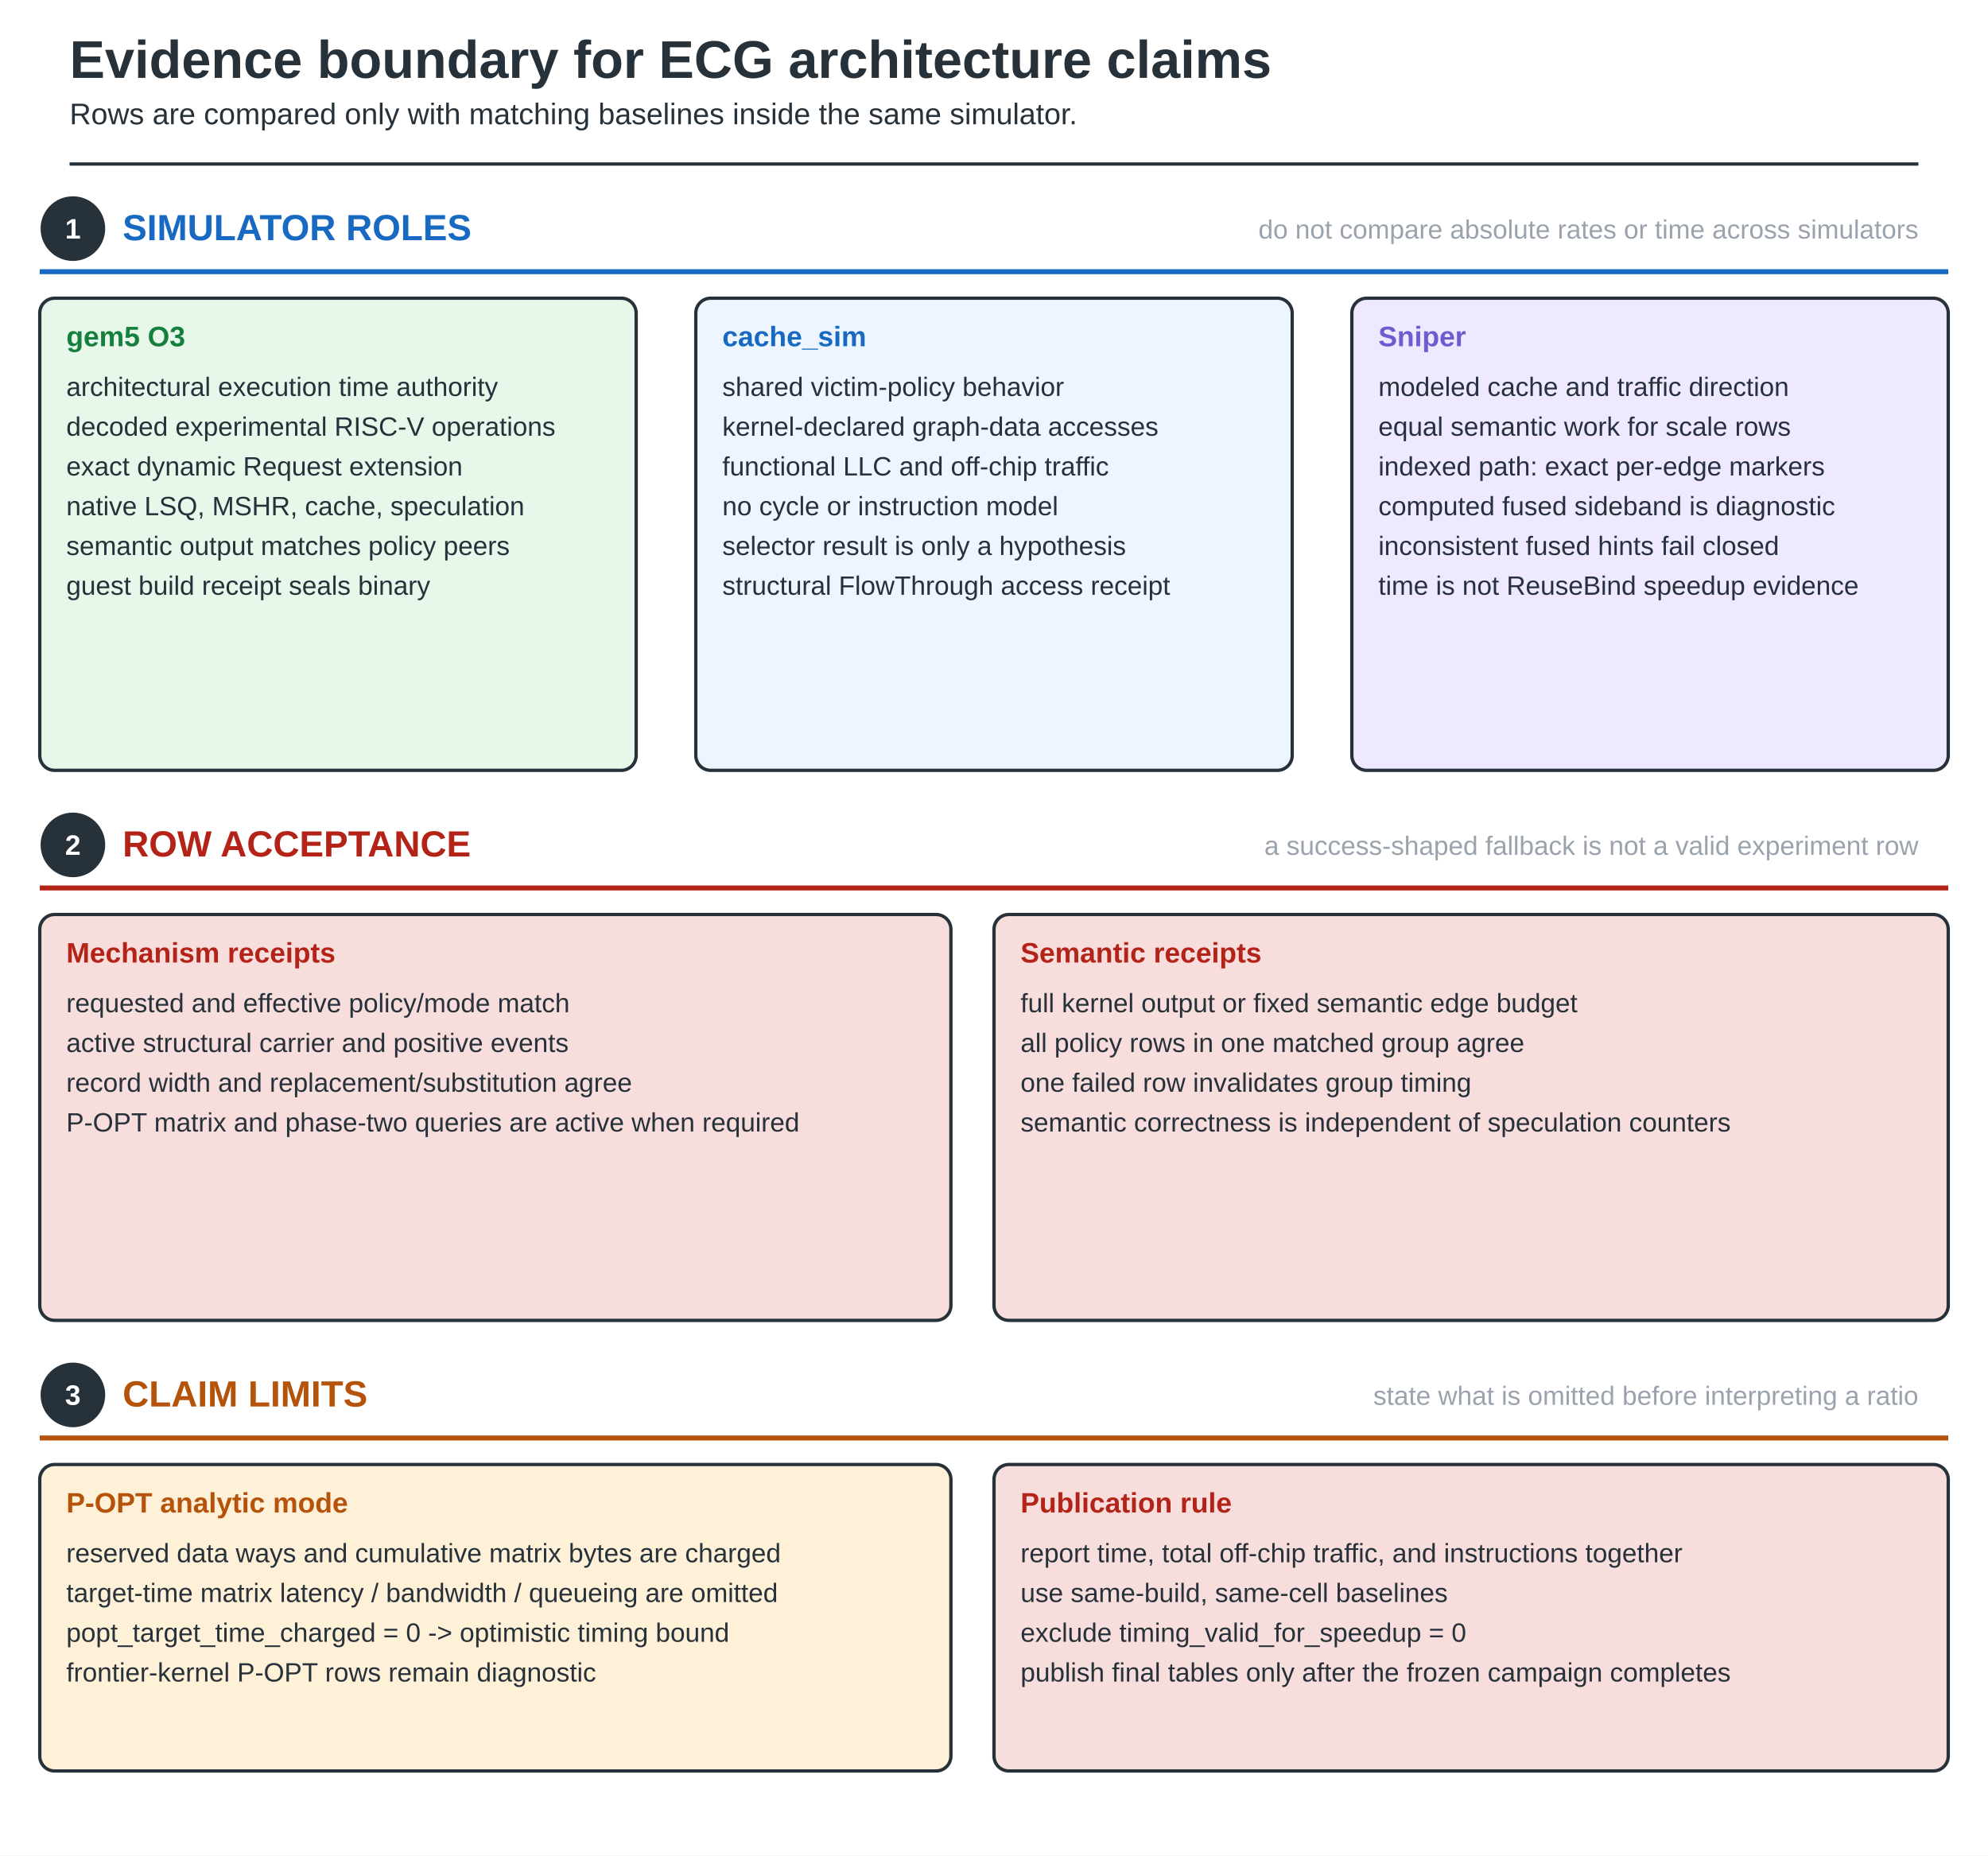
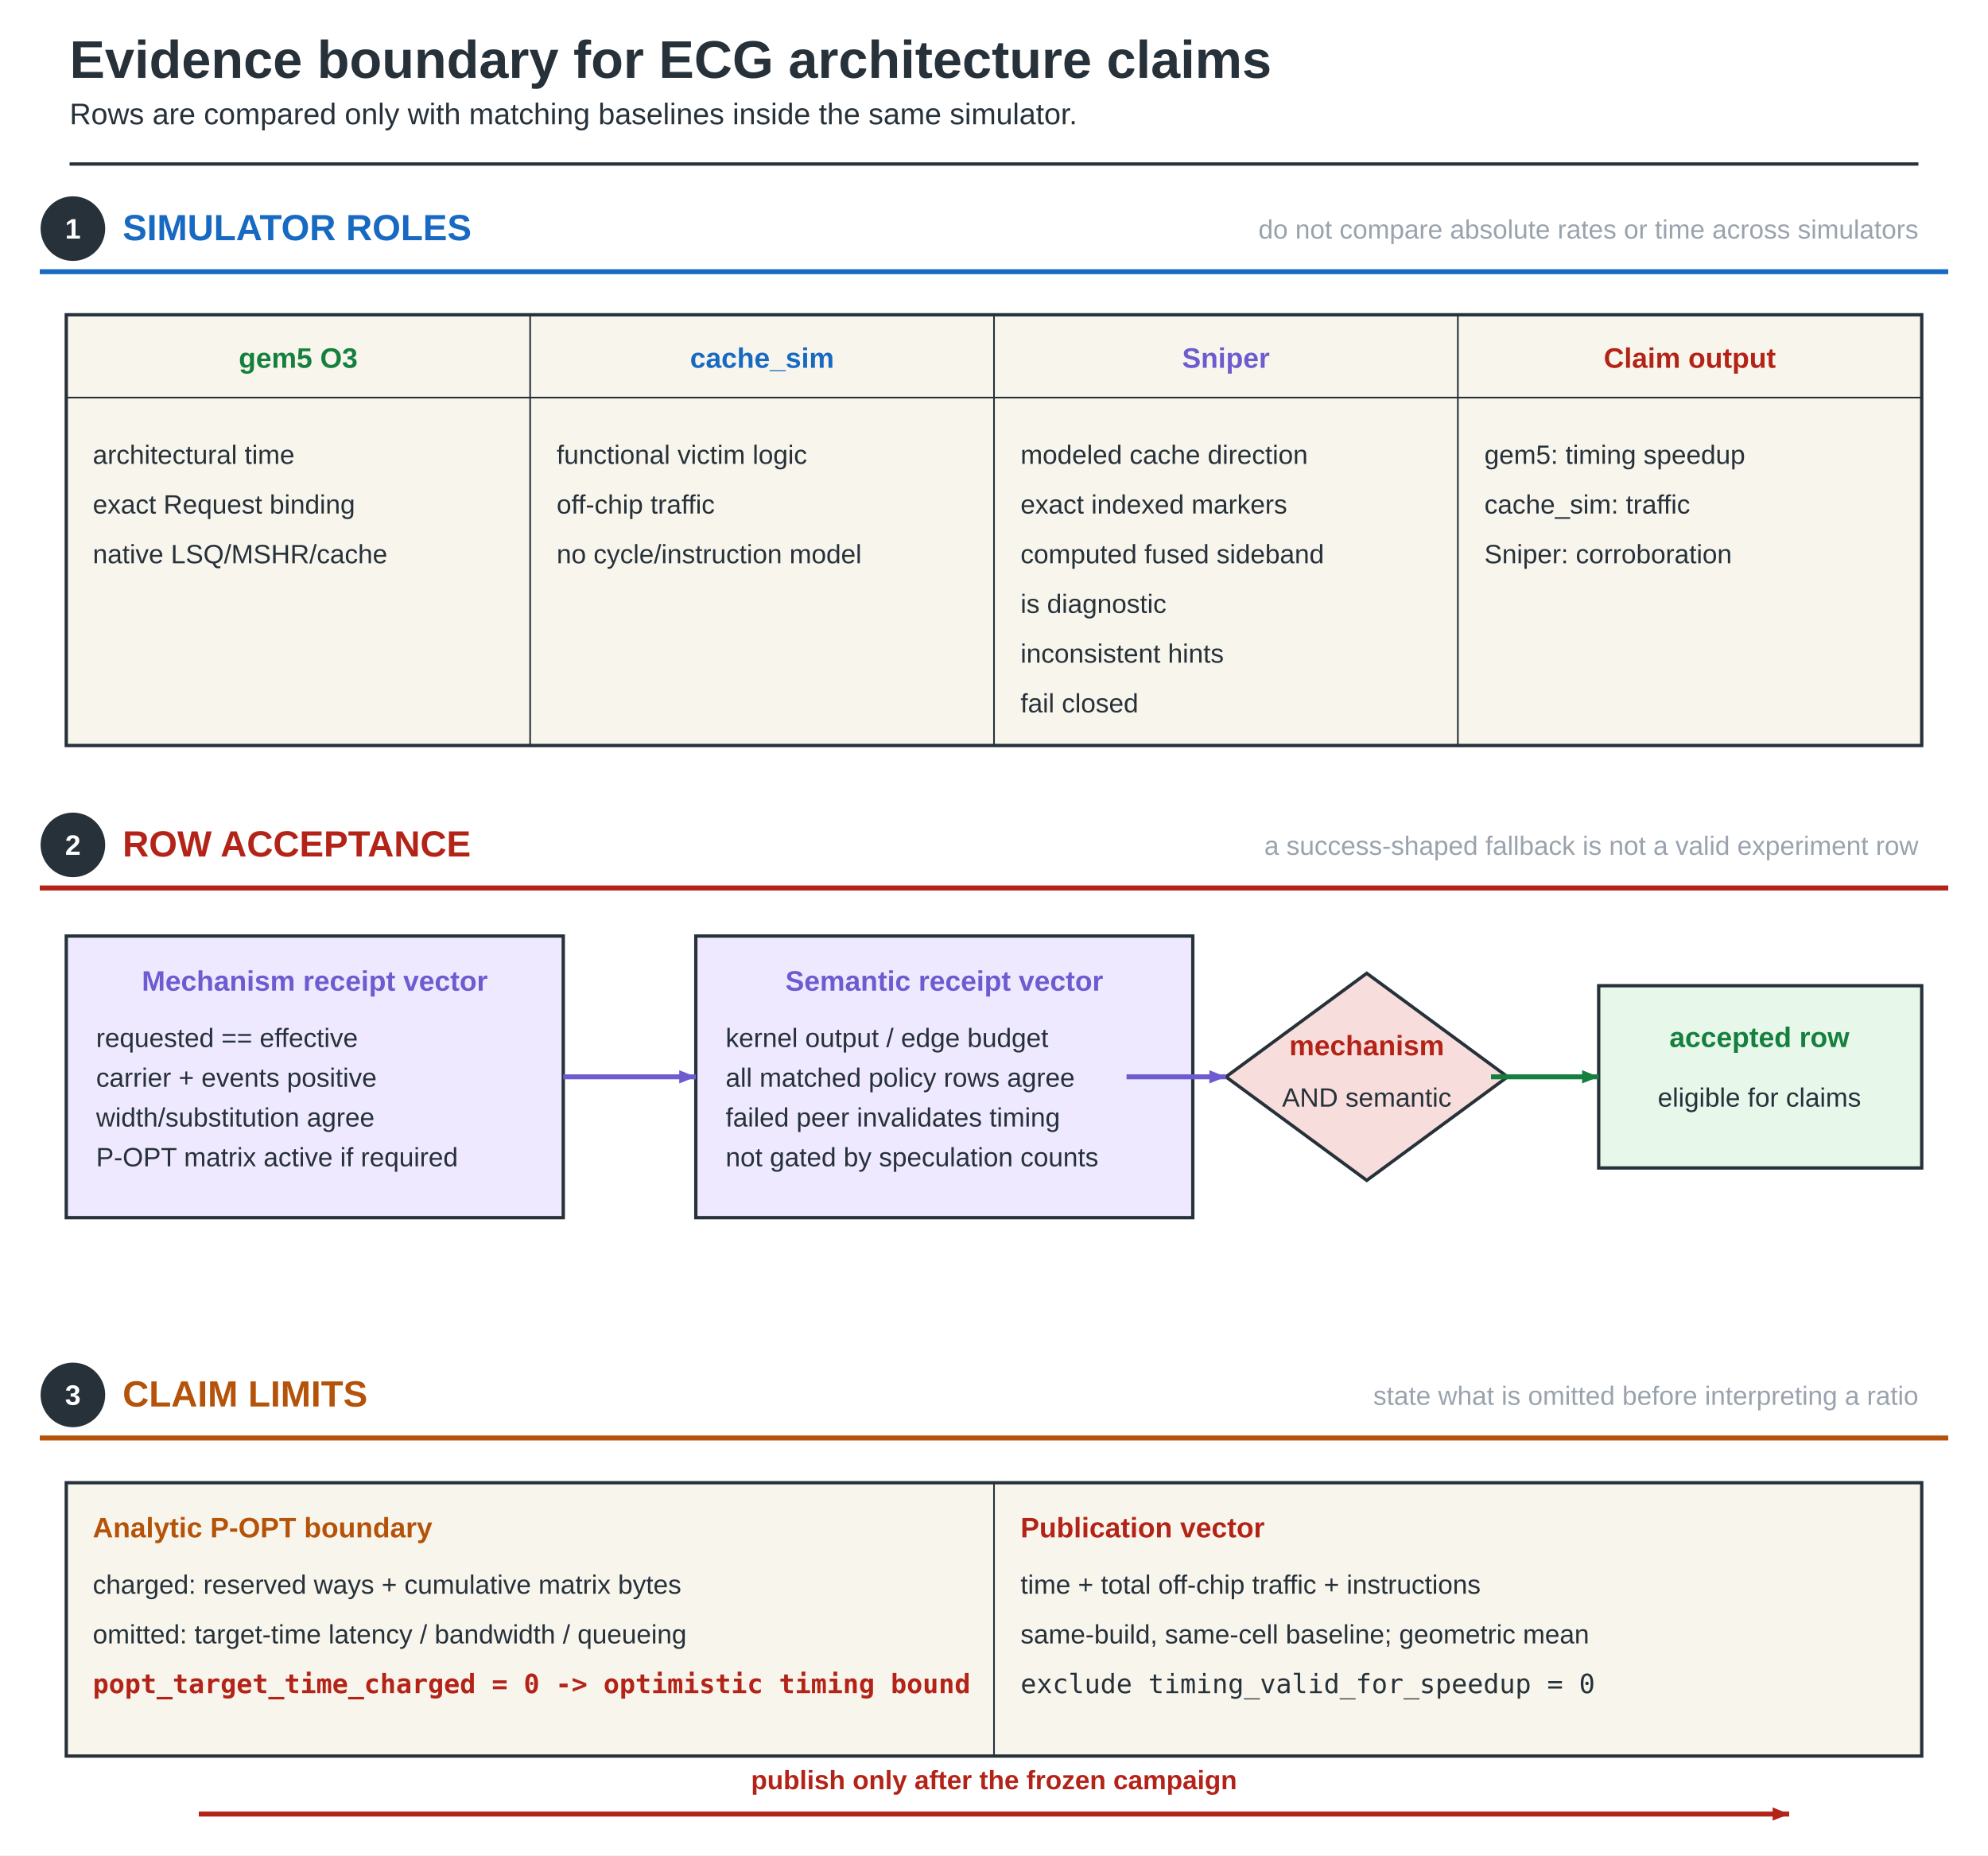
<svg xmlns="http://www.w3.org/2000/svg" width="1200" height="1120" viewBox="0 0 1200 1120" role="img" aria-labelledby="title desc" fill="#27313A" data-figure-schema="ecg-public/v1">
  <defs>
    <marker id="arrow-blue" viewBox="0 0 10 8" markerWidth="10" markerHeight="8" refX="10" refY="4" orient="auto" markerUnits="userSpaceOnUse">
      <path d="M0 0 L10 4 L0 8 Z" fill="#1769C2" />
    </marker>
    <marker id="arrow-green" viewBox="0 0 10 8" markerWidth="10" markerHeight="8" refX="10" refY="4" orient="auto" markerUnits="userSpaceOnUse">
      <path d="M0 0 L10 4 L0 8 Z" fill="#15803D" />
    </marker>
    <marker id="arrow-amber" viewBox="0 0 10 8" markerWidth="10" markerHeight="8" refX="10" refY="4" orient="auto" markerUnits="userSpaceOnUse">
      <path d="M0 0 L10 4 L0 8 Z" fill="#B45309" />
    </marker>
    <marker id="arrow-red" viewBox="0 0 10 8" markerWidth="10" markerHeight="8" refX="10" refY="4" orient="auto" markerUnits="userSpaceOnUse">
      <path d="M0 0 L10 4 L0 8 Z" fill="#B42318" />
    </marker>
    <marker id="arrow-purple" viewBox="0 0 10 8" markerWidth="10" markerHeight="8" refX="10" refY="4" orient="auto" markerUnits="userSpaceOnUse">
      <path d="M0 0 L10 4 L0 8 Z" fill="#6D5BD0" />
    </marker>
    <marker id="arrow-gray" viewBox="0 0 10 8" markerWidth="10" markerHeight="8" refX="10" refY="4" orient="auto" markerUnits="userSpaceOnUse">
      <path d="M0 0 L10 4 L0 8 Z" fill="#9AA3AD" />
    </marker>
    <marker id="arrow-ink" viewBox="0 0 10 8" markerWidth="10" markerHeight="8" refX="10" refY="4" orient="auto" markerUnits="userSpaceOnUse">
      <path d="M0 0 L10 4 L0 8 Z" fill="#27313A" />
    </marker>
    <style>
      :root { color-scheme: light dark; }
      @media (prefers-color-scheme: dark) {
        [fill="#FFFFFF"]{fill:#1E2327}[stroke="#FFFFFF"]{stroke:#1E2327}
        [fill="#F8F6EC"]{fill:#252A2E}[stroke="#F8F6EC"]{stroke:#252A2E}
        [fill="#EDF5FF"]{fill:#273846}[stroke="#EDF5FF"]{stroke:#273846}
        [fill="#E7F7EA"]{fill:#24382A}[stroke="#E7F7EA"]{stroke:#24382A}
        [fill="#FFF0D8"]{fill:#3B3122}[stroke="#FFF0D8"]{stroke:#3B3122}
        [fill="#F7DEDC"]{fill:#3D292A}[stroke="#F7DEDC"]{stroke:#3D292A}
        [fill="#EEE9FF"]{fill:#302C3C}[stroke="#EEE9FF"]{stroke:#302C3C}
        [fill="#27313A"]{fill:#ECE7DD}[stroke="#27313A"]{stroke:#ECE7DD}
        [fill="#9AA3AD"]{fill:#747D86}[stroke="#9AA3AD"]{stroke:#747D86}
        [fill="#1769C2"]{fill:#63A8FF}[stroke="#1769C2"]{stroke:#63A8FF}
        [fill="#15803D"]{fill:#63D68B}[stroke="#15803D"]{stroke:#63D68B}
        [fill="#B45309"]{fill:#F0B35A}[stroke="#B45309"]{stroke:#F0B35A}
        [fill="#6D5BD0"]{fill:#A79BF0}[stroke="#6D5BD0"]{stroke:#A79BF0}
        [fill="#B42318"]{fill:#F09B95}[stroke="#B42318"]{stroke:#F09B95}
      }
      .sans{font-family:Arial,Helvetica,sans-serif}
      .mono{font-family:"SFMono-Regular",Consolas,monospace}
      .title{font-size:32px;font-weight:700}
      .subtitle{font-size:18px}
      .heading{font-size:22px;font-weight:700}
      .label{font-size:17px;font-weight:700}
      .body{font-size:16px}
</style>
  </defs>
  <rect x="0" y="0" width="1200" height="1120" fill="#FFFFFF" />
  <text x="42" y="47" text-anchor="start" class="sans title" fill="#27313A" font-weight="700">Evidence boundary for ECG architecture claims</text>
  <text x="42" y="75" text-anchor="start" class="sans subtitle" fill="#27313A">Rows are compared only with matching baselines inside the same simulator.</text>
  <line x1="42" y1="99" x2="1158" y2="99" stroke="#27313A" stroke-width="2" />
  <circle cx="44" cy="138" r="19" fill="#27313A" stroke="#27313A" stroke-width="1" />
  <text x="44" y="144" text-anchor="middle" class="sans label" fill="#FFFFFF" font-weight="700">1</text>
  <text x="74" y="145" text-anchor="start" class="sans heading" fill="#1769C2" font-weight="700">SIMULATOR ROLES</text>
  <text x="1158" y="144" text-anchor="end" class="sans body" fill="#9AA3AD">do not compare absolute rates or time across simulators</text>
  <line x1="24" y1="164" x2="1176" y2="164" stroke="#1769C2" stroke-width="3" />
-   <rect x="24" y="180" width="360" height="285" rx="9" fill="#E7F7EA" stroke="#27313A" stroke-width="2" />
-   <text x="40" y="209" text-anchor="start" class="sans label" fill="#15803D" font-weight="700">gem5 O3</text>
-   <text x="40" y="239" text-anchor="start" class="sans body" fill="#27313A">architectural execution time authority</text>
-   <text x="40" y="263" text-anchor="start" class="sans body" fill="#27313A">decoded experimental RISC-V operations</text>
-   <text x="40" y="287" text-anchor="start" class="sans body" fill="#27313A">exact dynamic Request extension</text>
-   <text x="40" y="311" text-anchor="start" class="sans body" fill="#27313A">native LSQ, MSHR, cache, speculation</text>
-   <text x="40" y="335" text-anchor="start" class="sans body" fill="#27313A">semantic output matches policy peers</text>
-   <text x="40" y="359" text-anchor="start" class="sans body" fill="#27313A">guest build receipt seals binary</text>
-   <rect x="420" y="180" width="360" height="285" rx="9" fill="#EDF5FF" stroke="#27313A" stroke-width="2" />
-   <text x="436" y="209" text-anchor="start" class="sans label" fill="#1769C2" font-weight="700">cache_sim</text>
-   <text x="436" y="239" text-anchor="start" class="sans body" fill="#27313A">shared victim-policy behavior</text>
-   <text x="436" y="263" text-anchor="start" class="sans body" fill="#27313A">kernel-declared graph-data accesses</text>
-   <text x="436" y="287" text-anchor="start" class="sans body" fill="#27313A">functional LLC and off-chip traffic</text>
-   <text x="436" y="311" text-anchor="start" class="sans body" fill="#27313A">no cycle or instruction model</text>
-   <text x="436" y="335" text-anchor="start" class="sans body" fill="#27313A">selector result is only a hypothesis</text>
-   <text x="436" y="359" text-anchor="start" class="sans body" fill="#27313A">structural FlowThrough access receipt</text>
-   <rect x="816" y="180" width="360" height="285" rx="9" fill="#EEE9FF" stroke="#27313A" stroke-width="2" />
-   <text x="832" y="209" text-anchor="start" class="sans label" fill="#6D5BD0" font-weight="700">Sniper</text>
-   <text x="832" y="239" text-anchor="start" class="sans body" fill="#27313A">modeled cache and traffic direction</text>
-   <text x="832" y="263" text-anchor="start" class="sans body" fill="#27313A">equal semantic work for scale rows</text>
-   <text x="832" y="287" text-anchor="start" class="sans body" fill="#27313A">indexed path: exact per-edge markers</text>
-   <text x="832" y="311" text-anchor="start" class="sans body" fill="#27313A">computed fused sideband is diagnostic</text>
-   <text x="832" y="335" text-anchor="start" class="sans body" fill="#27313A">inconsistent fused hints fail closed</text>
-   <text x="832" y="359" text-anchor="start" class="sans body" fill="#27313A">time is not ReuseBind speedup evidence</text>
+   <rect x="40" y="190" width="1120" height="260" rx="0" fill="#F8F6EC" stroke="#27313A" stroke-width="2" />
+   <line x1="320" y1="190" x2="320" y2="450" stroke="#27313A" stroke-width="1" />
+   <line x1="600" y1="190" x2="600" y2="450" stroke="#27313A" stroke-width="1" />
+   <line x1="880" y1="190" x2="880" y2="450" stroke="#27313A" stroke-width="1" />
+   <line x1="40" y1="240" x2="1160" y2="240" stroke="#27313A" stroke-width="1" />
+   <text x="180" y="222" text-anchor="middle" class="sans label" fill="#15803D" font-weight="700">gem5 O3</text>
+   <text x="460" y="222" text-anchor="middle" class="sans label" fill="#1769C2" font-weight="700">cache_sim</text>
+   <text x="740" y="222" text-anchor="middle" class="sans label" fill="#6D5BD0" font-weight="700">Sniper</text>
+   <text x="1020" y="222" text-anchor="middle" class="sans label" fill="#B42318" font-weight="700">Claim output</text>
+   <text x="56" y="280" text-anchor="start" class="sans body" fill="#27313A">architectural time</text>
+   <text x="56" y="310" text-anchor="start" class="sans body" fill="#27313A">exact Request binding</text>
+   <text x="56" y="340" text-anchor="start" class="sans body" fill="#27313A">native LSQ/MSHR/cache</text>
+   <text x="336" y="280" text-anchor="start" class="sans body" fill="#27313A">functional victim logic</text>
+   <text x="336" y="310" text-anchor="start" class="sans body" fill="#27313A">off-chip traffic</text>
+   <text x="336" y="340" text-anchor="start" class="sans body" fill="#27313A">no cycle/instruction model</text>
+   <text x="616" y="280" text-anchor="start" class="sans body" fill="#27313A">modeled cache direction</text>
+   <text x="616" y="310" text-anchor="start" class="sans body" fill="#27313A">exact indexed markers</text>
+   <text x="616" y="340" text-anchor="start" class="sans body" fill="#27313A">computed fused sideband</text>
+   <text x="616" y="370" text-anchor="start" class="sans body" fill="#27313A">is diagnostic</text>
+   <text x="616" y="400" text-anchor="start" class="sans body" fill="#27313A">inconsistent hints</text>
+   <text x="616" y="430" text-anchor="start" class="sans body" fill="#27313A">fail closed</text>
+   <text x="896" y="280" text-anchor="start" class="sans body" fill="#27313A">gem5: timing speedup</text>
+   <text x="896" y="310" text-anchor="start" class="sans body" fill="#27313A">cache_sim: traffic</text>
+   <text x="896" y="340" text-anchor="start" class="sans body" fill="#27313A">Sniper: corroboration</text>
  <circle cx="44" cy="510" r="19" fill="#27313A" stroke="#27313A" stroke-width="1" />
  <text x="44" y="516" text-anchor="middle" class="sans label" fill="#FFFFFF" font-weight="700">2</text>
  <text x="74" y="517" text-anchor="start" class="sans heading" fill="#B42318" font-weight="700">ROW ACCEPTANCE</text>
  <text x="1158" y="516" text-anchor="end" class="sans body" fill="#9AA3AD">a success-shaped fallback is not a valid experiment row</text>
  <line x1="24" y1="536" x2="1176" y2="536" stroke="#B42318" stroke-width="3" />
-   <rect x="24" y="552" width="550" height="245" rx="9" fill="#F7DEDC" stroke="#27313A" stroke-width="2" />
-   <text x="40" y="581" text-anchor="start" class="sans label" fill="#B42318" font-weight="700">Mechanism receipts</text>
-   <text x="40" y="611" text-anchor="start" class="sans body" fill="#27313A">requested and effective policy/mode match</text>
-   <text x="40" y="635" text-anchor="start" class="sans body" fill="#27313A">active structural carrier and positive events</text>
-   <text x="40" y="659" text-anchor="start" class="sans body" fill="#27313A">record width and replacement/substitution agree</text>
-   <text x="40" y="683" text-anchor="start" class="sans body" fill="#27313A">P-OPT matrix and phase-two queries are active when required</text>
-   <rect x="600" y="552" width="576" height="245" rx="9" fill="#F7DEDC" stroke="#27313A" stroke-width="2" />
-   <text x="616" y="581" text-anchor="start" class="sans label" fill="#B42318" font-weight="700">Semantic receipts</text>
-   <text x="616" y="611" text-anchor="start" class="sans body" fill="#27313A">full kernel output or fixed semantic edge budget</text>
-   <text x="616" y="635" text-anchor="start" class="sans body" fill="#27313A">all policy rows in one matched group agree</text>
-   <text x="616" y="659" text-anchor="start" class="sans body" fill="#27313A">one failed row invalidates group timing</text>
-   <text x="616" y="683" text-anchor="start" class="sans body" fill="#27313A">semantic correctness is independent of speculation counters</text>
+   <rect x="40" y="565" width="300" height="170" rx="0" fill="#EEE9FF" stroke="#27313A" stroke-width="2" />
+   <text x="190" y="598" text-anchor="middle" class="sans label" fill="#6D5BD0" font-weight="700">Mechanism receipt vector</text>
+   <text x="58" y="632" text-anchor="start" class="sans body" fill="#27313A">requested == effective</text>
+   <text x="58" y="656" text-anchor="start" class="sans body" fill="#27313A">carrier + events positive</text>
+   <text x="58" y="680" text-anchor="start" class="sans body" fill="#27313A">width/substitution agree</text>
+   <text x="58" y="704" text-anchor="start" class="sans body" fill="#27313A">P-OPT matrix active if required</text>
+   <rect x="420" y="565" width="300" height="170" rx="0" fill="#EEE9FF" stroke="#27313A" stroke-width="2" />
+   <text x="570" y="598" text-anchor="middle" class="sans label" fill="#6D5BD0" font-weight="700">Semantic receipt vector</text>
+   <text x="438" y="632" text-anchor="start" class="sans body" fill="#27313A">kernel output / edge budget</text>
+   <text x="438" y="656" text-anchor="start" class="sans body" fill="#27313A">all matched policy rows agree</text>
+   <text x="438" y="680" text-anchor="start" class="sans body" fill="#27313A">failed peer invalidates timing</text>
+   <text x="438" y="704" text-anchor="start" class="sans body" fill="#27313A">not gated by speculation counts</text>
+   <polygon points="825,587.5 910.0,650 825,712.5 740.0,650" fill="#F7DEDC" stroke="#27313A" stroke-width="2" />
+   <text x="825" y="637" text-anchor="middle" class="sans label" fill="#B42318" font-weight="700">mechanism</text>
+   <text x="825" y="668" text-anchor="middle" class="sans body" fill="#27313A">AND semantic</text>
+   <rect x="965" y="595" width="195" height="110" rx="0" fill="#E7F7EA" stroke="#27313A" stroke-width="2" />
+   <text x="1062" y="632" text-anchor="middle" class="sans label" fill="#15803D" font-weight="700">accepted row</text>
+   <text x="1062" y="668" text-anchor="middle" class="sans body" fill="#27313A">eligible for claims</text>
+   <path d="M340 650 L420 650" fill="none" stroke="#6D5BD0" stroke-width="3" marker-end="url(#arrow-purple)" data-flow-kind="control" data-flow-label="Mechanism receipt vector" />
+   <path d="M680 650 L740 650" fill="none" stroke="#6D5BD0" stroke-width="3" marker-end="url(#arrow-purple)" data-flow-kind="control" data-flow-label="Semantic receipt vector" />
+   <path d="M900 650 L965 650" fill="none" stroke="#15803D" stroke-width="3" marker-end="url(#arrow-green)" data-flow-kind="control" data-flow-label="accepted row" />
  <circle cx="44" cy="842" r="19" fill="#27313A" stroke="#27313A" stroke-width="1" />
  <text x="44" y="848" text-anchor="middle" class="sans label" fill="#FFFFFF" font-weight="700">3</text>
  <text x="74" y="849" text-anchor="start" class="sans heading" fill="#B45309" font-weight="700">CLAIM LIMITS</text>
  <text x="1158" y="848" text-anchor="end" class="sans body" fill="#9AA3AD">state what is omitted before interpreting a ratio</text>
  <line x1="24" y1="868" x2="1176" y2="868" stroke="#B45309" stroke-width="3" />
-   <rect x="24" y="884" width="550" height="185" rx="9" fill="#FFF0D8" stroke="#27313A" stroke-width="2" />
-   <text x="40" y="913" text-anchor="start" class="sans label" fill="#B45309" font-weight="700">P-OPT analytic mode</text>
-   <text x="40" y="943" text-anchor="start" class="sans body" fill="#27313A">reserved data ways and cumulative matrix bytes are charged</text>
-   <text x="40" y="967" text-anchor="start" class="sans body" fill="#27313A">target-time matrix latency / bandwidth / queueing are omitted</text>
-   <text x="40" y="991" text-anchor="start" class="sans body" fill="#27313A">popt_target_time_charged = 0 -&gt; optimistic timing bound</text>
-   <text x="40" y="1015" text-anchor="start" class="sans body" fill="#27313A">frontier-kernel P-OPT rows remain diagnostic</text>
-   <rect x="600" y="884" width="576" height="185" rx="9" fill="#F7DEDC" stroke="#27313A" stroke-width="2" />
-   <text x="616" y="913" text-anchor="start" class="sans label" fill="#B42318" font-weight="700">Publication rule</text>
-   <text x="616" y="943" text-anchor="start" class="sans body" fill="#27313A">report time, total off-chip traffic, and instructions together</text>
-   <text x="616" y="967" text-anchor="start" class="sans body" fill="#27313A">use same-build, same-cell baselines</text>
-   <text x="616" y="991" text-anchor="start" class="sans body" fill="#27313A">exclude timing_valid_for_speedup = 0</text>
-   <text x="616" y="1015" text-anchor="start" class="sans body" fill="#27313A">publish final tables only after the frozen campaign completes</text>
+   <rect x="40" y="895" width="1120" height="165" rx="0" fill="#F8F6EC" stroke="#27313A" stroke-width="2" />
+   <line x1="600" y1="895" x2="600" y2="1060" stroke="#27313A" stroke-width="1" />
+   <text x="56" y="928" text-anchor="start" class="sans label" fill="#B45309" font-weight="700">Analytic P-OPT boundary</text>
+   <text x="56" y="962" text-anchor="start" class="sans body" fill="#27313A">charged: reserved ways + cumulative matrix bytes</text>
+   <text x="56" y="992" text-anchor="start" class="sans body" fill="#27313A">omitted: target-time latency / bandwidth / queueing</text>
+   <text x="56" y="1022" text-anchor="start" class="mono body" fill="#B42318" font-weight="700">popt_target_time_charged = 0 -&gt; optimistic timing bound</text>
+   <text x="616" y="928" text-anchor="start" class="sans label" fill="#B42318" font-weight="700">Publication vector</text>
+   <text x="616" y="962" text-anchor="start" class="sans body" fill="#27313A">time + total off-chip traffic + instructions</text>
+   <text x="616" y="992" text-anchor="start" class="sans body" fill="#27313A">same-build, same-cell baseline; geometric mean</text>
+   <text x="616" y="1022" text-anchor="start" class="mono body" fill="#27313A">exclude timing_valid_for_speedup = 0</text>
+   <path d="M120 1095 L1080 1095" fill="none" stroke="#B42318" stroke-width="3" marker-end="url(#arrow-red)" data-flow-kind="dependency" data-flow-label="publish only after the frozen campaign" />
+   <text x="600" y="1080" text-anchor="middle" class="sans body" fill="#B42318" font-weight="700">publish only after the frozen campaign</text>
</svg>
